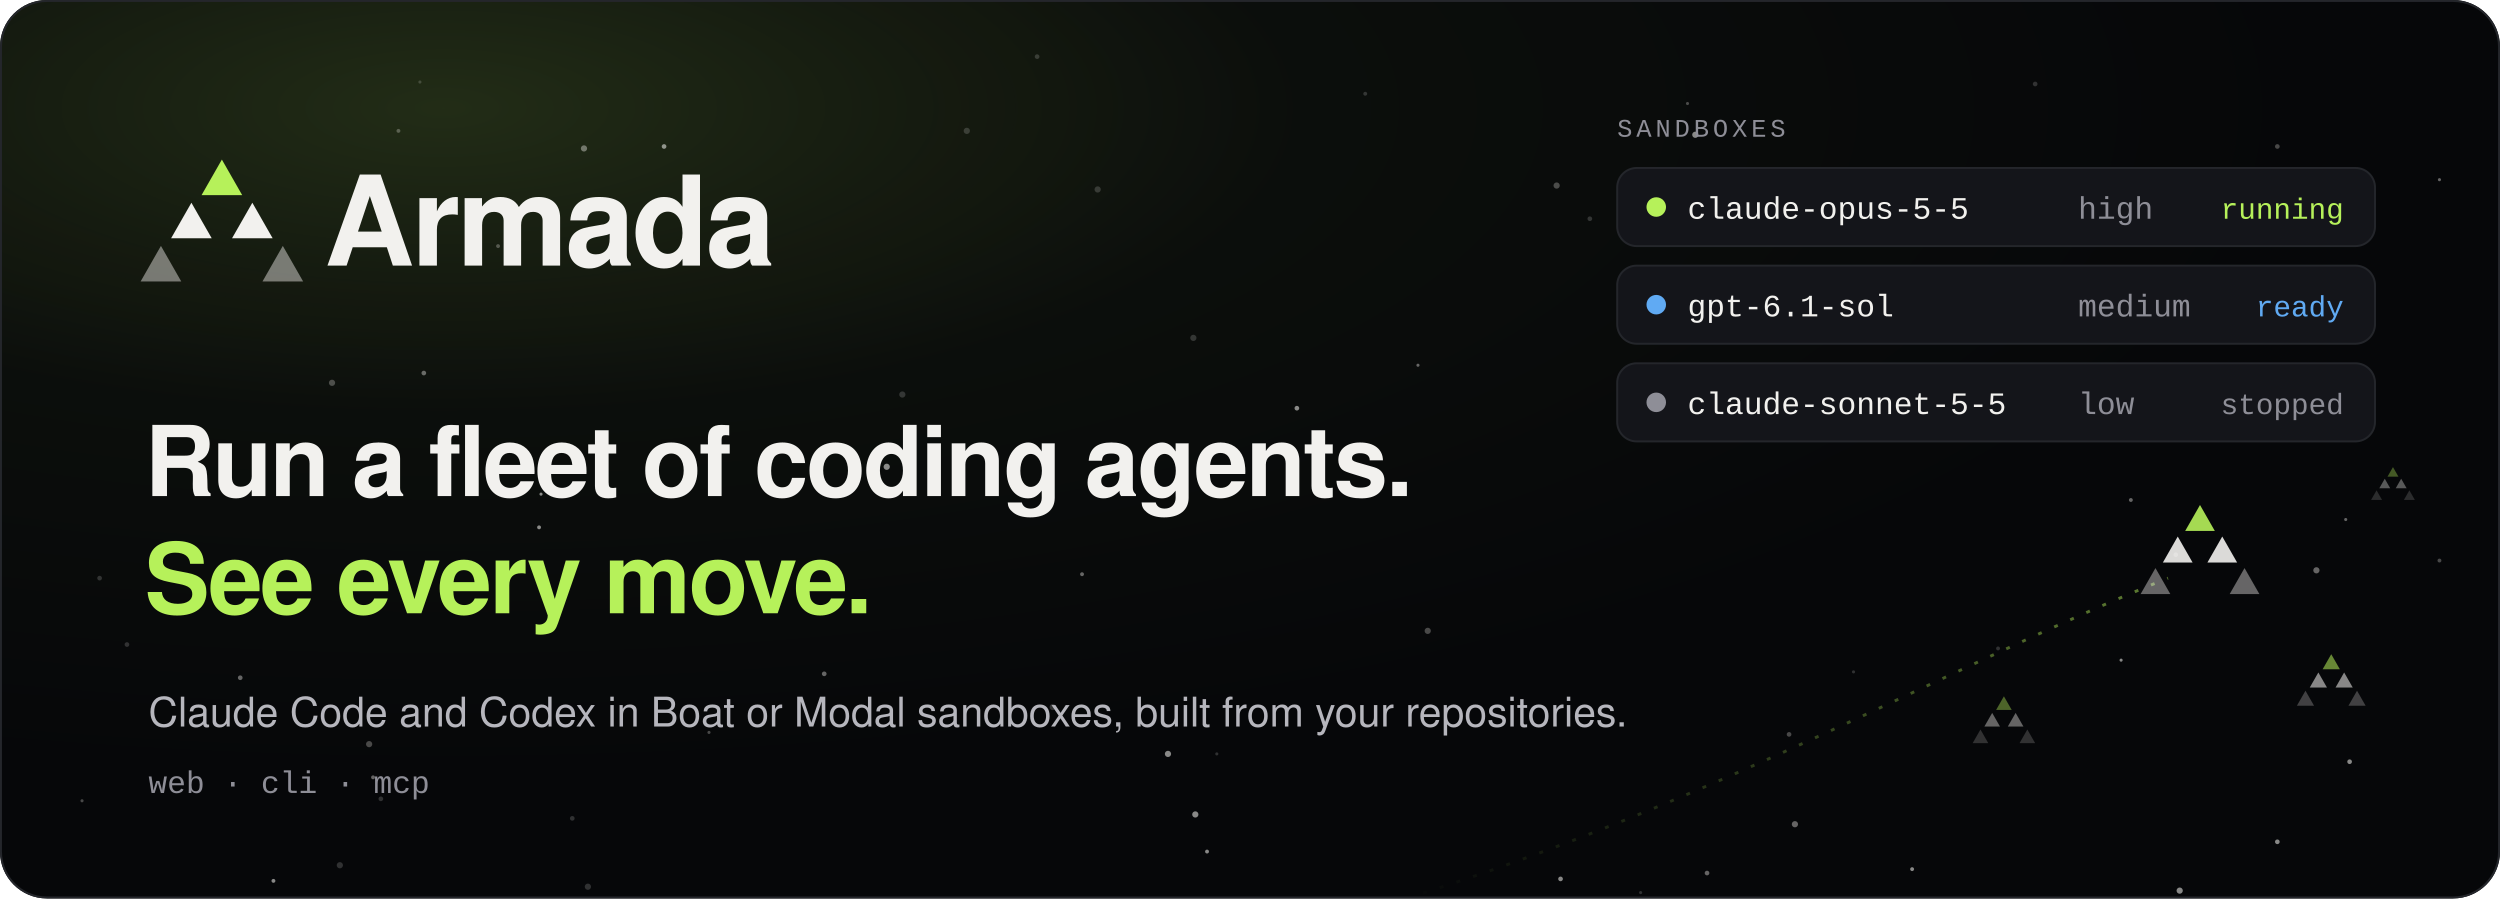
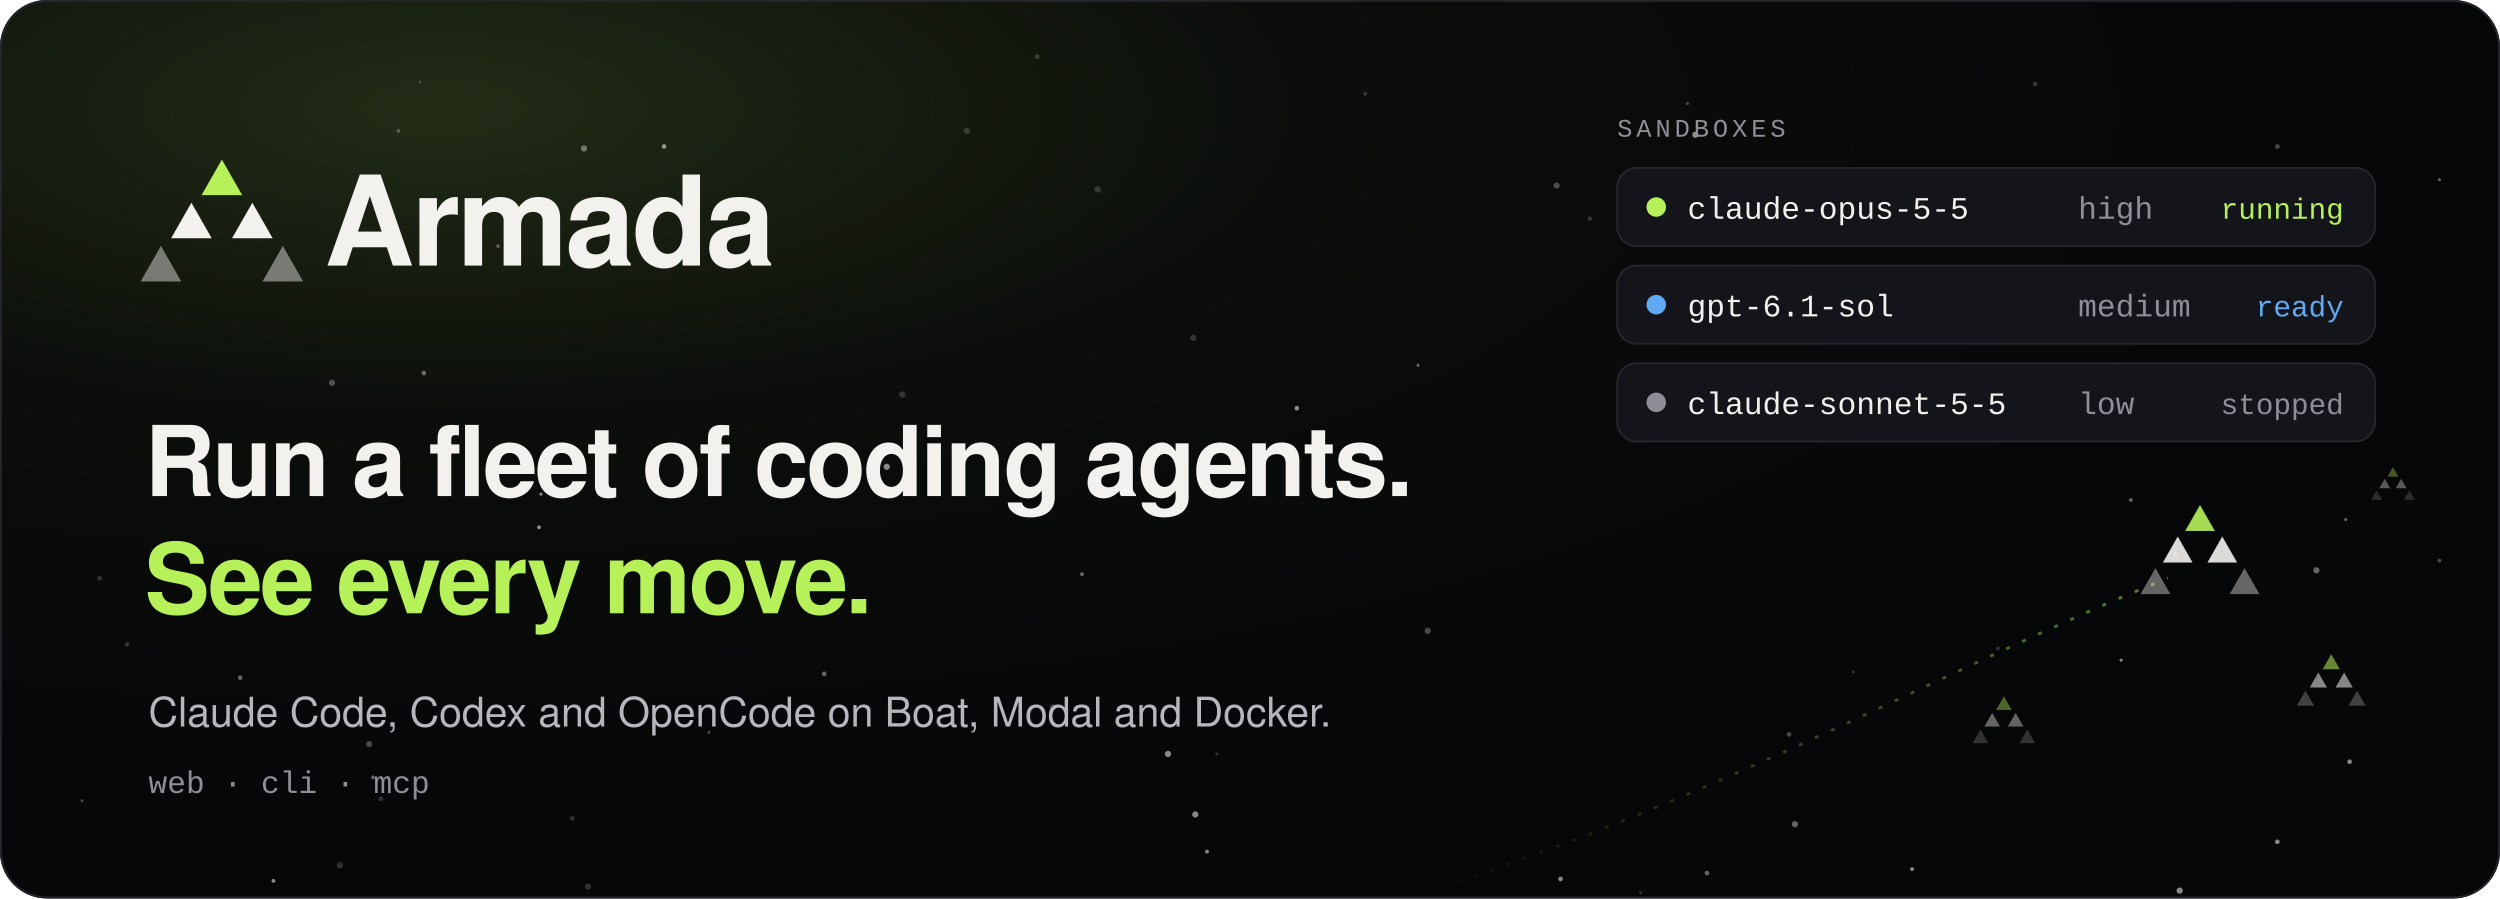
<svg xmlns="http://www.w3.org/2000/svg" width="1280" height="460" viewBox="0 0 1280 460" role="img" aria-labelledby="t d">
  <defs>
    <radialGradient id="glow" cx="0.18" cy="0.12" r="0.75">
      <stop offset="0" stop-color="#b6f15a" stop-opacity="0.16" />
      <stop offset="0.45" stop-color="#b6f15a" stop-opacity="0.03" />
      <stop offset="1" stop-color="#b6f15a" stop-opacity="0" />
    </radialGradient>
    <linearGradient id="trail" x1="0" y1="1" x2="1" y2="0">
      <stop offset="0" stop-color="#b6f15a" stop-opacity="0" />
      <stop offset="1" stop-color="#b6f15a" stop-opacity="0.5" />
    </linearGradient>
    <clipPath id="frame">
      <rect width="1280" height="460" rx="24" />
    </clipPath>
  </defs>
  <g clip-path="url(#frame)">
    <rect width="1280" height="460" fill="#060709" />
    <rect width="1280" height="460" fill="url(#glow)" />
    <circle cx="919" cy="422" r="1.6" fill="#f2f1ee" fill-opacity="0.4" />
    <circle cx="293" cy="419" r="1.2" fill="#f2f1ee" fill-opacity="0.18" />
    <circle cx="1086" cy="338" r="0.8" fill="#f2f1ee" fill-opacity="0.55" />
    <circle cx="495" cy="67" r="1.6" fill="#f2f1ee" fill-opacity="0.18" />
    <circle cx="51" cy="296" r="1.2" fill="#f2f1ee" fill-opacity="0.18" />
    <circle cx="990" cy="203" r="1.2" fill="#f2f1ee" fill-opacity="0.28" />
    <circle cx="1186" cy="292" r="1.6" fill="#f2f1ee" fill-opacity="0.4" />
    <circle cx="454" cy="239" r="1.6" fill="#f2f1ee" fill-opacity="0.55" />
    <circle cx="979" cy="445" r="1" fill="#f2f1ee" fill-opacity="0.55" />
    <circle cx="462" cy="202" r="1.6" fill="#f2f1ee" fill-opacity="0.18" />
    <circle cx="204" cy="67" r="1" fill="#f2f1ee" fill-opacity="0.28" />
    <circle cx="277" cy="253" r="0.8" fill="#f2f1ee" fill-opacity="0.55" />
    <circle cx="611" cy="173" r="1.6" fill="#f2f1ee" fill-opacity="0.18" />
    <circle cx="562" cy="97" r="1.6" fill="#f2f1ee" fill-opacity="0.18" />
    <circle cx="42" cy="410" r="0.8" fill="#f2f1ee" fill-opacity="0.28" />
    <circle cx="623" cy="386" r="0.8" fill="#f2f1ee" fill-opacity="0.18" />
    <circle cx="916" cy="376" r="1.2" fill="#f2f1ee" fill-opacity="0.28" />
    <circle cx="1166" cy="431" r="1.2" fill="#f2f1ee" fill-opacity="0.55" />
    <circle cx="174" cy="443" r="1.6" fill="#f2f1ee" fill-opacity="0.18" />
    <circle cx="874" cy="447" r="1.2" fill="#f2f1ee" fill-opacity="0.4" />
    <circle cx="797" cy="95" r="1.6" fill="#f2f1ee" fill-opacity="0.28" />
    <circle cx="255" cy="126" r="1" fill="#f2f1ee" fill-opacity="0.28" />
    <circle cx="363" cy="375" r="0.8" fill="#f2f1ee" fill-opacity="0.28" />
    <circle cx="949" cy="344" r="0.8" fill="#f2f1ee" fill-opacity="0.18" />
    <circle cx="1155" cy="89" r="1" fill="#f2f1ee" fill-opacity="0.18" />
    <circle cx="1057" cy="121" r="1.2" fill="#f2f1ee" fill-opacity="0.55" />
    <circle cx="1193" cy="214" r="1.6" fill="#f2f1ee" fill-opacity="0.4" />
    <circle cx="1091" cy="256" r="1" fill="#f2f1ee" fill-opacity="0.4" />
    <circle cx="140" cy="451" r="1" fill="#f2f1ee" fill-opacity="0.55" />
    <circle cx="1042" cy="43" r="1.2" fill="#f2f1ee" fill-opacity="0.18" />
    <circle cx="65" cy="330" r="1.2" fill="#f2f1ee" fill-opacity="0.18" />
    <circle cx="612" cy="417" r="1.6" fill="#f2f1ee" fill-opacity="0.55" />
    <circle cx="1027" cy="174" r="1.2" fill="#f2f1ee" fill-opacity="0.55" />
    <circle cx="191" cy="398" r="1" fill="#f2f1ee" fill-opacity="0.4" />
    <circle cx="618" cy="436" r="1" fill="#f2f1ee" fill-opacity="0.55" />
    <circle cx="1249" cy="92" r="0.8" fill="#f2f1ee" fill-opacity="0.4" />
    <circle cx="217" cy="191" r="1.2" fill="#f2f1ee" fill-opacity="0.4" />
    <circle cx="340" cy="75" r="1.2" fill="#f2f1ee" fill-opacity="0.55" />
    <circle cx="170" cy="196" r="1.6" fill="#f2f1ee" fill-opacity="0.28" />
    <circle cx="1203" cy="390" r="1.2" fill="#f2f1ee" fill-opacity="0.55" />
    <circle cx="195" cy="409" r="1.2" fill="#f2f1ee" fill-opacity="0.18" />
    <circle cx="1179" cy="200" r="1.2" fill="#f2f1ee" fill-opacity="0.18" />
    <circle cx="598" cy="386" r="1.6" fill="#f2f1ee" fill-opacity="0.55" />
    <circle cx="1201" cy="266" r="0.8" fill="#f2f1ee" fill-opacity="0.4" />
    <circle cx="814" cy="112" r="1.2" fill="#f2f1ee" fill-opacity="0.18" />
    <circle cx="662" cy="250" r="1.2" fill="#f2f1ee" fill-opacity="0.18" />
    <circle cx="189" cy="381" r="1.6" fill="#f2f1ee" fill-opacity="0.28" />
    <circle cx="554" cy="294" r="1" fill="#f2f1ee" fill-opacity="0.4" />
    <circle cx="276" cy="270" r="1" fill="#f2f1ee" fill-opacity="0.55" />
    <circle cx="864" cy="53" r="0.8" fill="#f2f1ee" fill-opacity="0.28" />
    <circle cx="531" cy="29" r="1.2" fill="#f2f1ee" fill-opacity="0.18" />
    <circle cx="726" cy="187" r="0.8" fill="#f2f1ee" fill-opacity="0.4" />
    <circle cx="799" cy="450" r="1.2" fill="#f2f1ee" fill-opacity="0.55" />
    <circle cx="301" cy="454" r="1.6" fill="#f2f1ee" fill-opacity="0.18" />
    <circle cx="1114" cy="284" r="1.2" fill="#f2f1ee" fill-opacity="0.4" />
    <circle cx="299" cy="76" r="1.6" fill="#f2f1ee" fill-opacity="0.4" />
    <circle cx="664" cy="209" r="1.2" fill="#f2f1ee" fill-opacity="0.55" />
    <circle cx="539" cy="362" r="1.6" fill="#f2f1ee" fill-opacity="0.18" />
    <circle cx="699" cy="48" r="1" fill="#f2f1ee" fill-opacity="0.18" />
    <circle cx="365" cy="226" r="0.8" fill="#f2f1ee" fill-opacity="0.55" />
    <circle cx="868" cy="69" r="1.6" fill="#f2f1ee" fill-opacity="0.55" />
    <circle cx="1249" cy="287" r="1" fill="#f2f1ee" fill-opacity="0.28" />
    <circle cx="123" cy="347" r="1.2" fill="#f2f1ee" fill-opacity="0.4" />
    <circle cx="1023" cy="332" r="1" fill="#f2f1ee" fill-opacity="0.18" />
    <circle cx="840" cy="457" r="0.8" fill="#f2f1ee" fill-opacity="0.18" />
    <circle cx="1166" cy="75" r="1.2" fill="#f2f1ee" fill-opacity="0.28" />
    <circle cx="731" cy="323" r="1.6" fill="#f2f1ee" fill-opacity="0.28" />
    <circle cx="422" cy="345" r="1.2" fill="#f2f1ee" fill-opacity="0.4" />
    <circle cx="1116" cy="456" r="1.6" fill="#f2f1ee" fill-opacity="0.55" />
    <circle cx="215" cy="42" r="0.8" fill="#f2f1ee" fill-opacity="0.18" />
    <path d="M720 460 C 880 410, 1000 340, 1110 296" fill="none" stroke="url(#trail)" stroke-width="1.5" stroke-dasharray="2 7" />
    <g transform="translate(1096 250) scale(1.9)" opacity="0.9">
      <path d="M16 4.5L20 11.5H12Z" fill="#b6f15a" />
      <path d="M10 13L14 20H6Z" fill="#f2f1ee" />
      <path d="M22 13L26 20H18Z" fill="#f2f1ee" />
      <path d="M4 21.5L8 28.5H0Z" fill="#f2f1ee" fill-opacity="0.45" />
      <path d="M28 21.5L32 28.5H24Z" fill="#f2f1ee" fill-opacity="0.45" />
    </g>
    <g transform="translate(1176 330) scale(1.1)" opacity="0.55">
      <path d="M16 4.5L20 11.5H12Z" fill="#b6f15a" />
      <path d="M10 13L14 20H6Z" fill="#f2f1ee" />
      <path d="M22 13L26 20H18Z" fill="#f2f1ee" />
      <path d="M4 21.5L8 28.5H0Z" fill="#f2f1ee" fill-opacity="0.45" />
      <path d="M28 21.5L32 28.5H24Z" fill="#f2f1ee" fill-opacity="0.45" />
    </g>
    <g transform="translate(1010 352) scale(1.0)" opacity="0.4">
      <path d="M16 4.5L20 11.5H12Z" fill="#b6f15a" />
      <path d="M10 13L14 20H6Z" fill="#f2f1ee" />
      <path d="M22 13L26 20H18Z" fill="#f2f1ee" />
      <path d="M4 21.5L8 28.5H0Z" fill="#f2f1ee" fill-opacity="0.45" />
      <path d="M28 21.5L32 28.5H24Z" fill="#f2f1ee" fill-opacity="0.45" />
    </g>
    <g transform="translate(1214 236) scale(0.7)" opacity="0.35">
      <path d="M16 4.5L20 11.5H12Z" fill="#b6f15a" />
      <path d="M10 13L14 20H6Z" fill="#f2f1ee" />
      <path d="M22 13L26 20H18Z" fill="#f2f1ee" />
      <path d="M4 21.5L8 28.5H0Z" fill="#f2f1ee" fill-opacity="0.45" />
      <path d="M28 21.5L32 28.5H24Z" fill="#f2f1ee" fill-opacity="0.45" />
    </g>
  </g>
  <rect x="0.5" y="0.5" width="1279" height="459" rx="23.5" fill="none" stroke="#24262b" />
  <g transform="translate(72 70) scale(2.6)" opacity="1.0">
    <path d="M16 4.5L20 11.5H12Z" fill="#b6f15a" />
    <path d="M10 13L14 20H6Z" fill="#f2f1ee" />
    <path d="M22 13L26 20H18Z" fill="#f2f1ee" />
    <path d="M4 21.5L8 28.5H0Z" fill="#f2f1ee" fill-opacity="0.45" />
    <path d="M28 21.5L32 28.5H24Z" fill="#f2f1ee" fill-opacity="0.45" />
  </g>
  <text x="166" y="136" font-family="-apple-system, BlinkMacSystemFont, 'Segoe UI', Helvetica, Arial, sans-serif" font-size="64" font-weight="700" letter-spacing="-1.5" fill="#f2f1ee">Armada</text>
  <text x="74" y="254" font-family="-apple-system, BlinkMacSystemFont, 'Segoe UI', Helvetica, Arial, sans-serif" font-size="50" font-weight="700" letter-spacing="-1.2" fill="#f2f1ee">Run a fleet of coding agents.</text>
  <text x="74" y="314" font-family="-apple-system, BlinkMacSystemFont, 'Segoe UI', Helvetica, Arial, sans-serif" font-size="50" font-weight="700" letter-spacing="-1.2" fill="#b6f15a">See every move.</text>
-   <text x="76" y="372" font-family="-apple-system, BlinkMacSystemFont, 'Segoe UI', Helvetica, Arial, sans-serif" font-size="21" fill="#b6b6bd">Claude Code and Codex in Boat or Modal sandboxes, built from your repositories.</text>
+   <text x="76" y="372" font-family="-apple-system, BlinkMacSystemFont, 'Segoe UI', Helvetica, Arial, sans-serif" font-size="21" fill="#b6b6bd">Claude Code, Codex and OpenCode on Boat, Modal and Docker.</text>
  <text x="76" y="406" font-family="ui-monospace, SFMono-Regular, Menlo, Consolas, 'Liberation Mono', monospace" font-size="16" fill="#8e8e97">web  ·  cli  ·  mcp</text>
  <text x="828" y="70" font-family="ui-monospace, SFMono-Regular, Menlo, Consolas, 'Liberation Mono', monospace" font-size="13" letter-spacing="2" fill="#8e8e97">SANDBOXES</text>
  <g transform="translate(828 86)">
    <rect width="388" height="40" rx="10" fill="#14151a" stroke="#24262b" />
    <circle cx="20" cy="20" r="5" fill="#b6f15a" />
    <text x="36" y="26" font-family="ui-monospace, SFMono-Regular, Menlo, Consolas, 'Liberation Mono', monospace" font-size="16" fill="#f2f1ee">claude-opus-5-5</text>
    <text x="236" y="26" font-family="ui-monospace, SFMono-Regular, Menlo, Consolas, 'Liberation Mono', monospace" font-size="16" fill="#8e8e97">high</text>
    <text x="372" y="26" text-anchor="end" font-family="ui-monospace, SFMono-Regular, Menlo, Consolas, 'Liberation Mono', monospace" font-size="15" fill="#b6f15a">running</text>
  </g>
  <g transform="translate(828 136)">
    <rect width="388" height="40" rx="10" fill="#14151a" stroke="#24262b" />
    <circle cx="20" cy="20" r="5" fill="#60aaf3" />
    <text x="36" y="26" font-family="ui-monospace, SFMono-Regular, Menlo, Consolas, 'Liberation Mono', monospace" font-size="16" fill="#f2f1ee">gpt-6.1-sol</text>
    <text x="236" y="26" font-family="ui-monospace, SFMono-Regular, Menlo, Consolas, 'Liberation Mono', monospace" font-size="16" fill="#8e8e97">medium</text>
    <text x="372" y="26" text-anchor="end" font-family="ui-monospace, SFMono-Regular, Menlo, Consolas, 'Liberation Mono', monospace" font-size="15" fill="#60aaf3">ready</text>
  </g>
  <g transform="translate(828 186)">
    <rect width="388" height="40" rx="10" fill="#14151a" stroke="#24262b" />
    <circle cx="20" cy="20" r="5" fill="#8e8e97" />
    <text x="36" y="26" font-family="ui-monospace, SFMono-Regular, Menlo, Consolas, 'Liberation Mono', monospace" font-size="16" fill="#f2f1ee">claude-sonnet-5-5</text>
    <text x="236" y="26" font-family="ui-monospace, SFMono-Regular, Menlo, Consolas, 'Liberation Mono', monospace" font-size="16" fill="#8e8e97">low</text>
    <text x="372" y="26" text-anchor="end" font-family="ui-monospace, SFMono-Regular, Menlo, Consolas, 'Liberation Mono', monospace" font-size="15" fill="#8e8e97">stopped</text>
  </g>
</svg>
